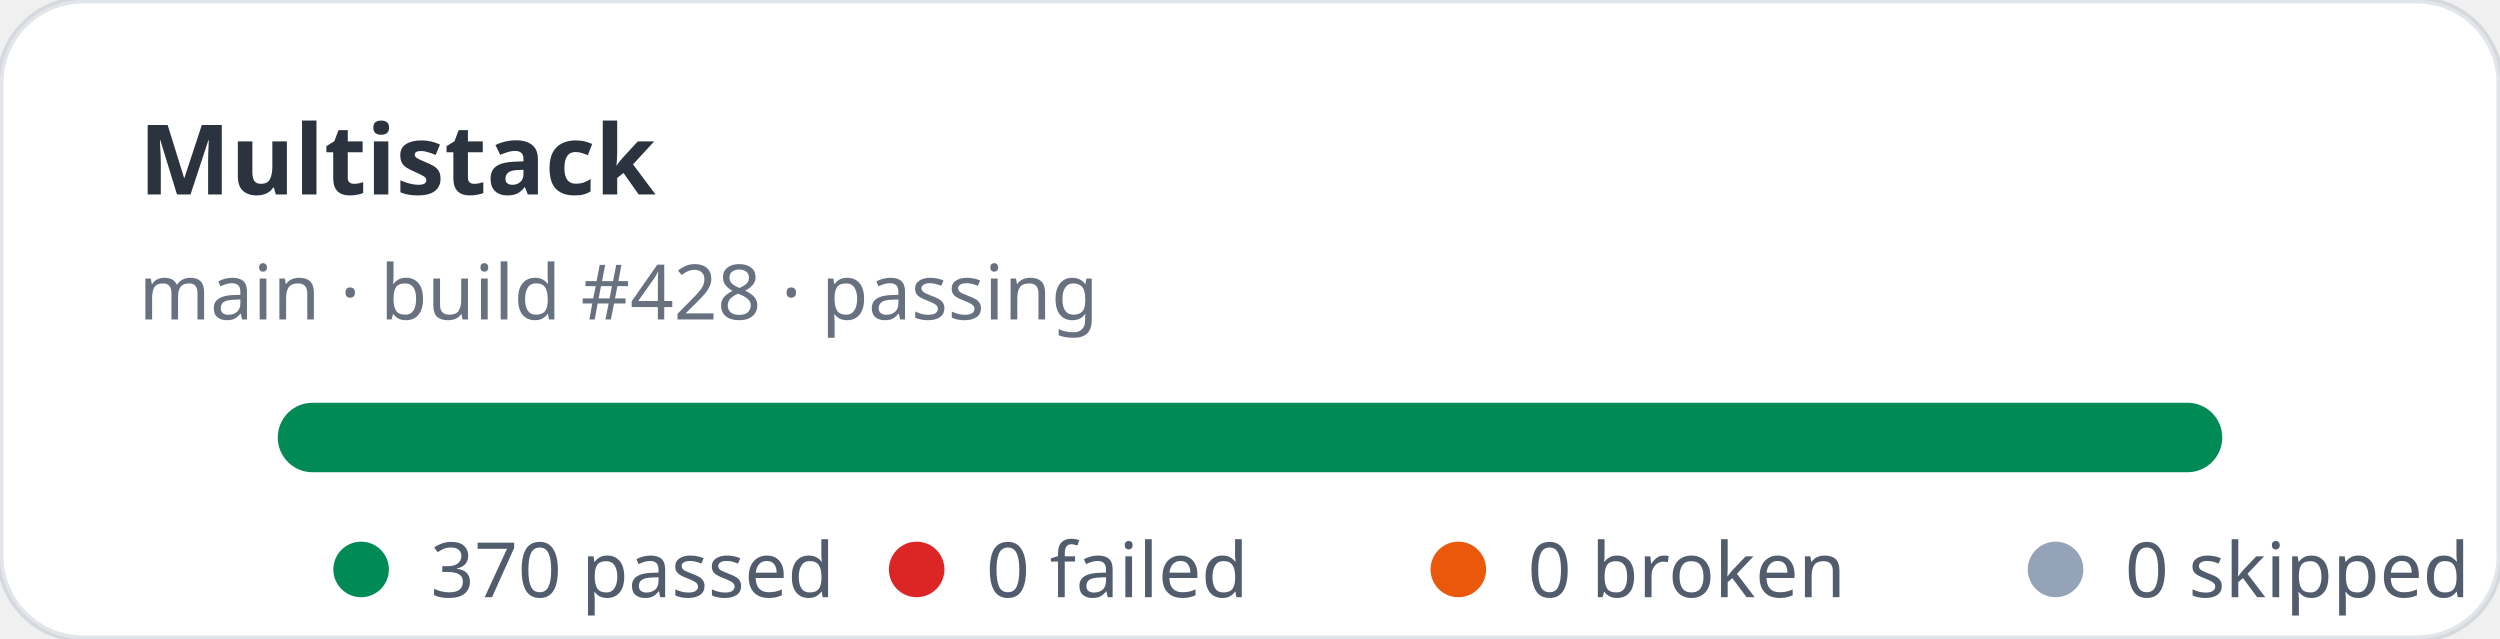
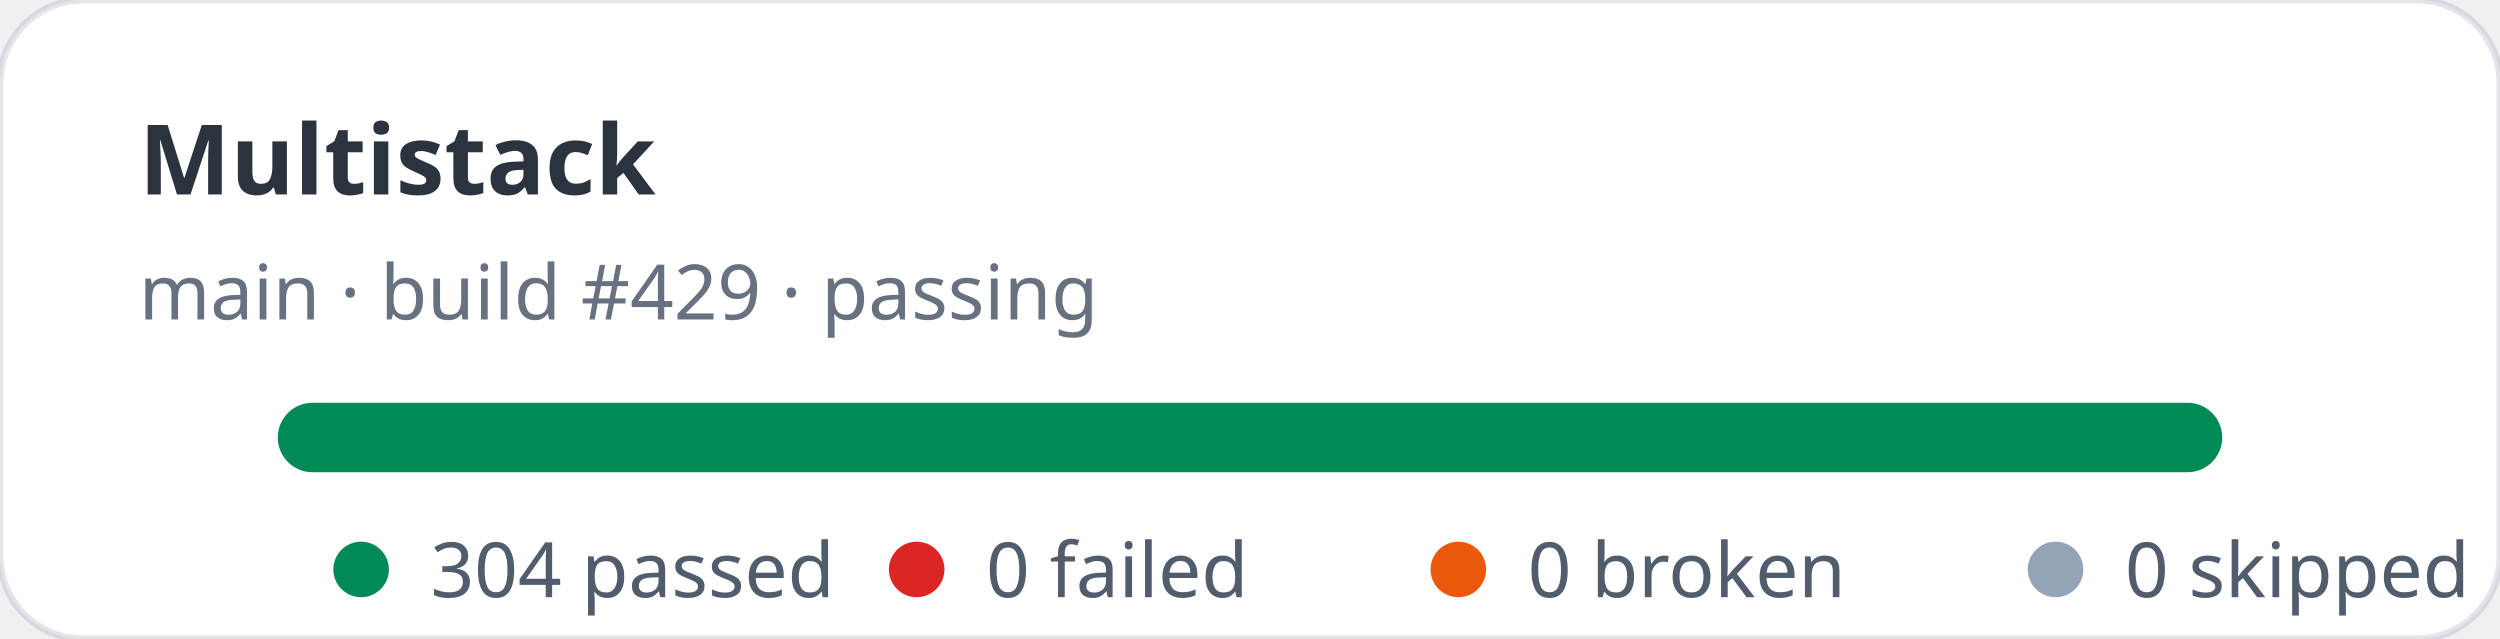
- <svg xmlns="http://www.w3.org/2000/svg" width="360" height="92" viewBox="0 0 360 92" role="img" aria-label="Multistack stats: 370 passed, 0 failed">
+ <svg xmlns="http://www.w3.org/2000/svg" width="360" height="92" viewBox="0 0 360 92" role="img" aria-label="Multistack stats: 304 passed, 0 failed">
  <rect width="360" height="92" rx="12" fill="#ffffff" stroke="rgba(11,48,86,0.12)" />
  <text x="20" y="28" fill="rgba(1,10,24,0.83)" font-family="ui-sans-serif,system-ui,sans-serif" font-size="14" font-weight="700">Multistack</text>
-   <text x="20" y="46" fill="rgba(2,19,44,0.6)" font-family="ui-sans-serif,system-ui,sans-serif" font-size="11">main · build #428 · passing</text>
+   <text x="20" y="46" fill="rgba(2,19,44,0.6)" font-family="ui-sans-serif,system-ui,sans-serif" font-size="11">main · build #429 · passing</text>
  <rect x="40" y="58" width="280" height="10" rx="5" fill="#e2e8f0" />
  <rect x="40" y="58" width="280" height="10" rx="5" fill="#008a56" />
  <g font-family="ui-sans-serif,system-ui,sans-serif" font-size="11" fill="rgba(1,18,40,0.68)">
    <circle cx="52" cy="82" r="4" fill="#008a56" />
-     <text x="62" y="86">370 passed</text>
+     <text x="62" y="86">304 passed</text>
    <circle cx="132" cy="82" r="4" fill="#dc2626" />
    <text x="142" y="86">0 failed</text>
    <circle cx="210" cy="82" r="4" fill="#ea580c" />
    <text x="220" y="86">0 broken</text>
    <circle cx="296" cy="82" r="4" fill="#94a3b8" />
    <text x="306" y="86">0 skipped</text>
  </g>
</svg>
